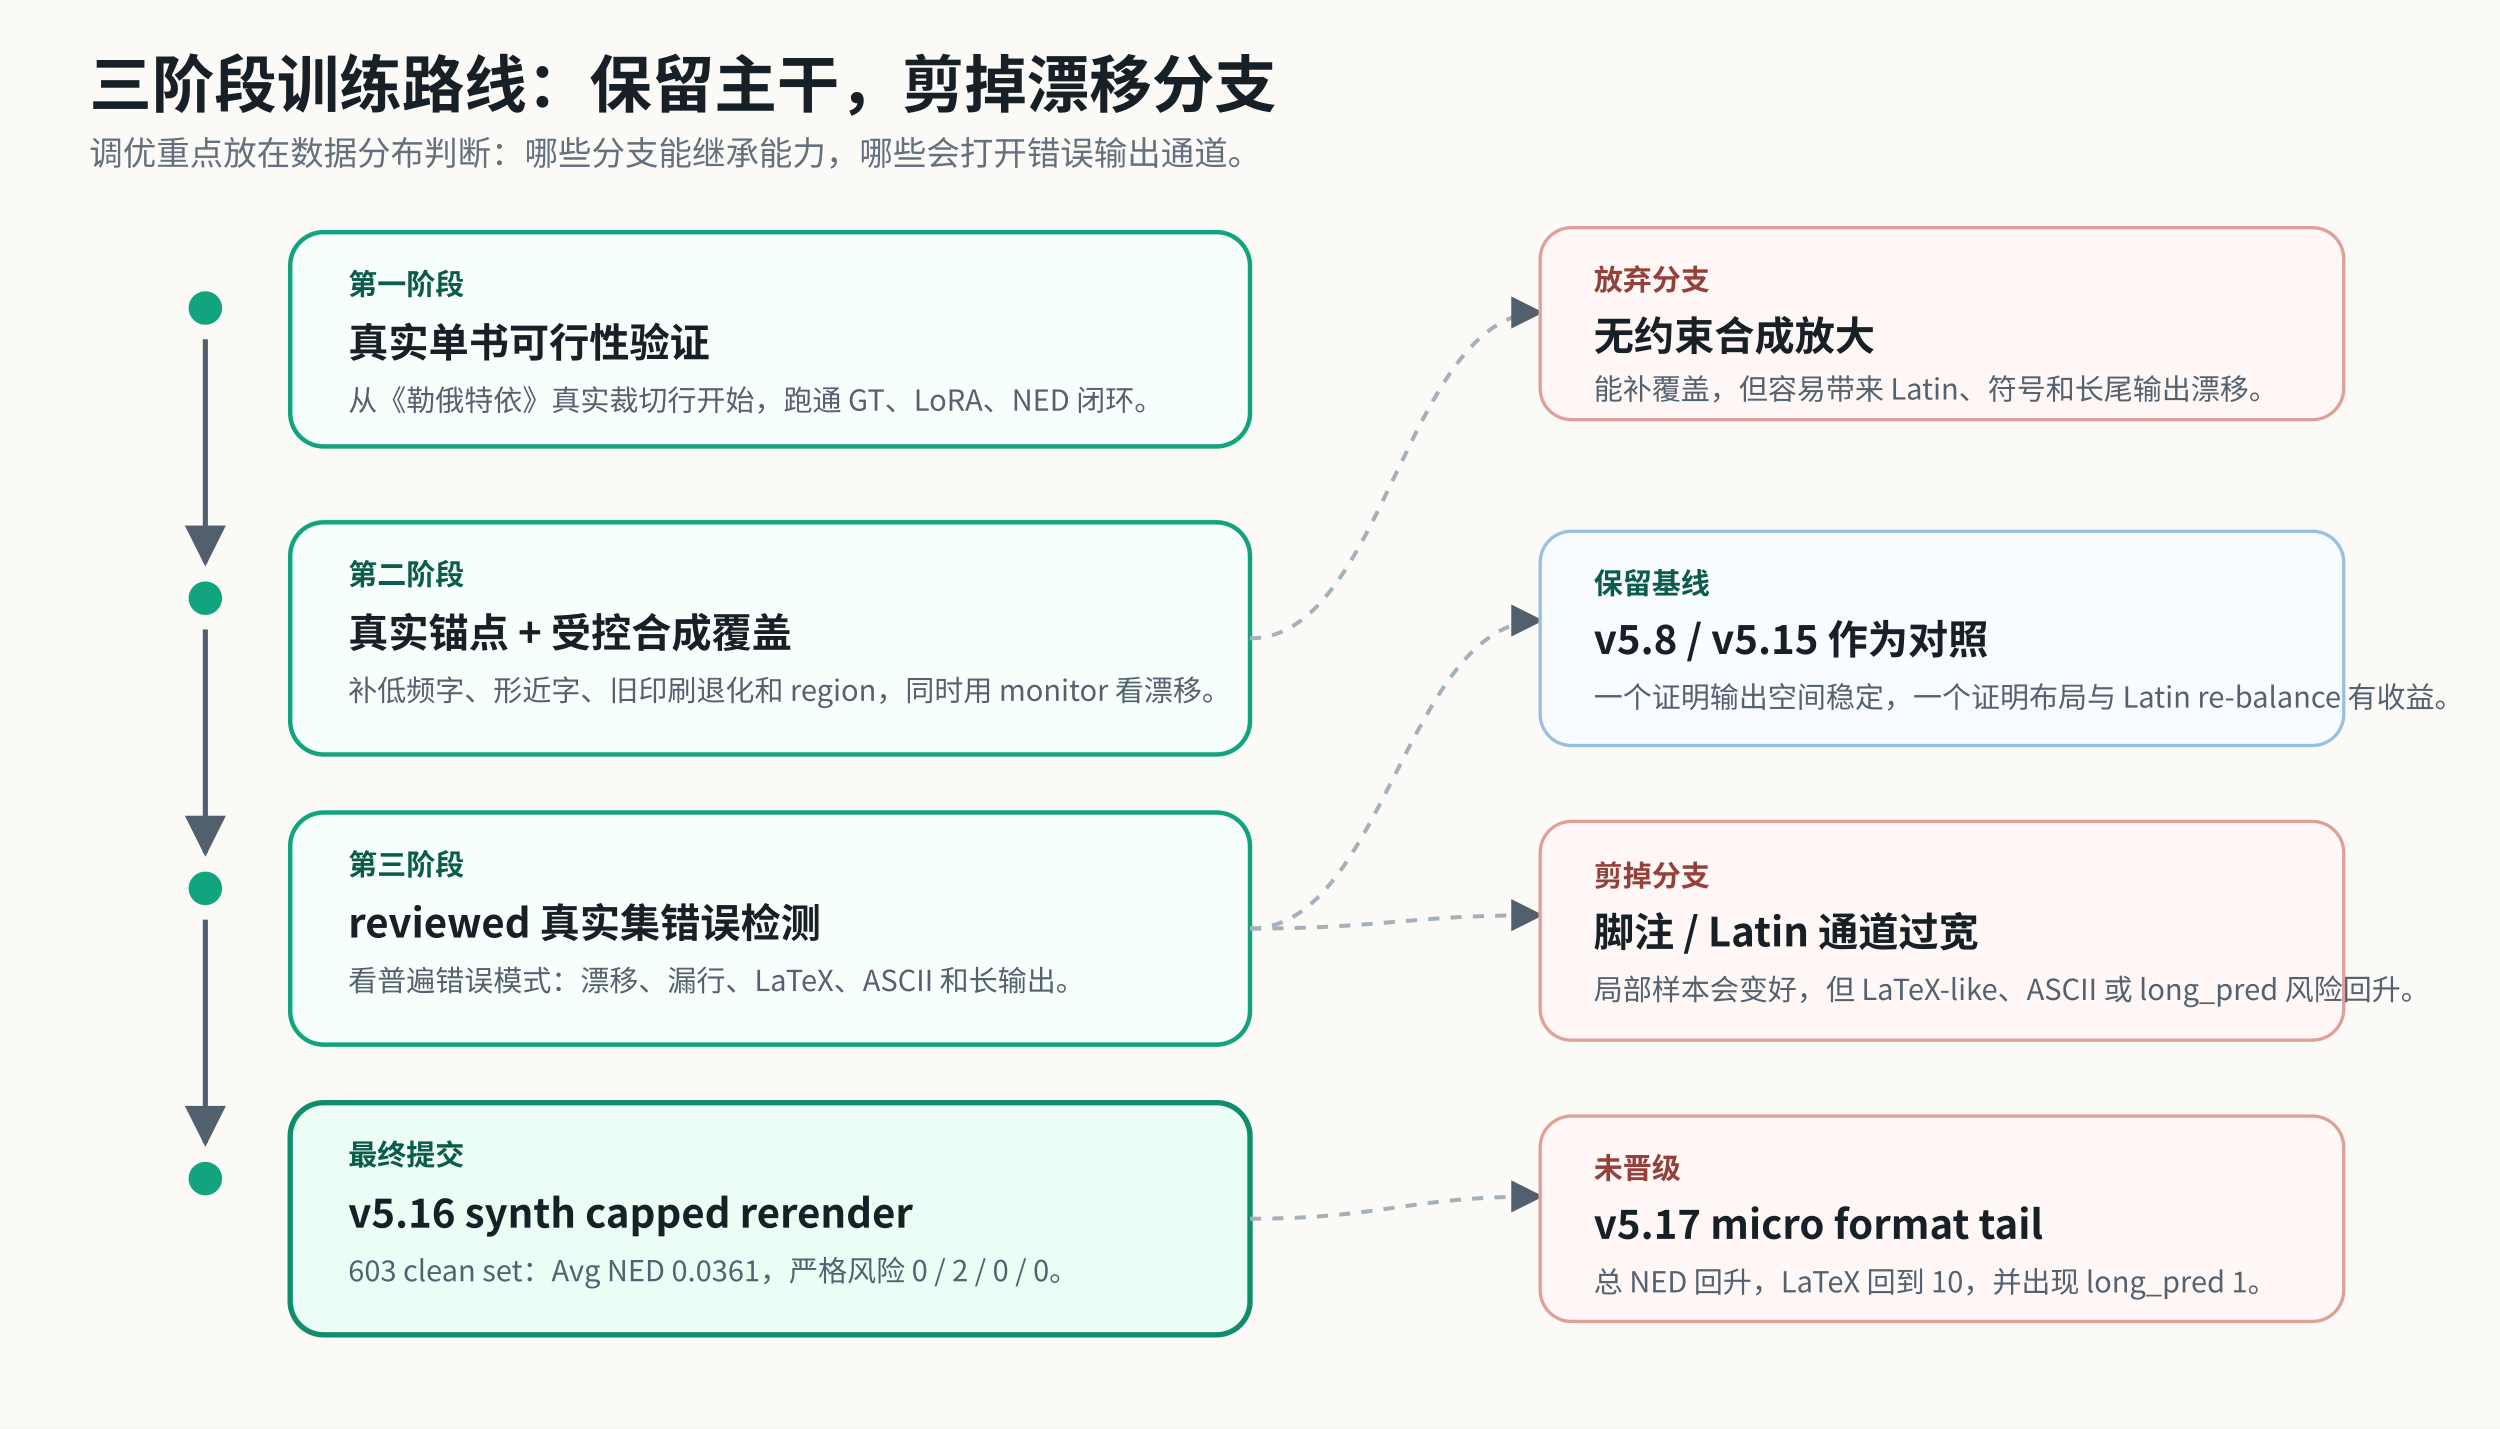
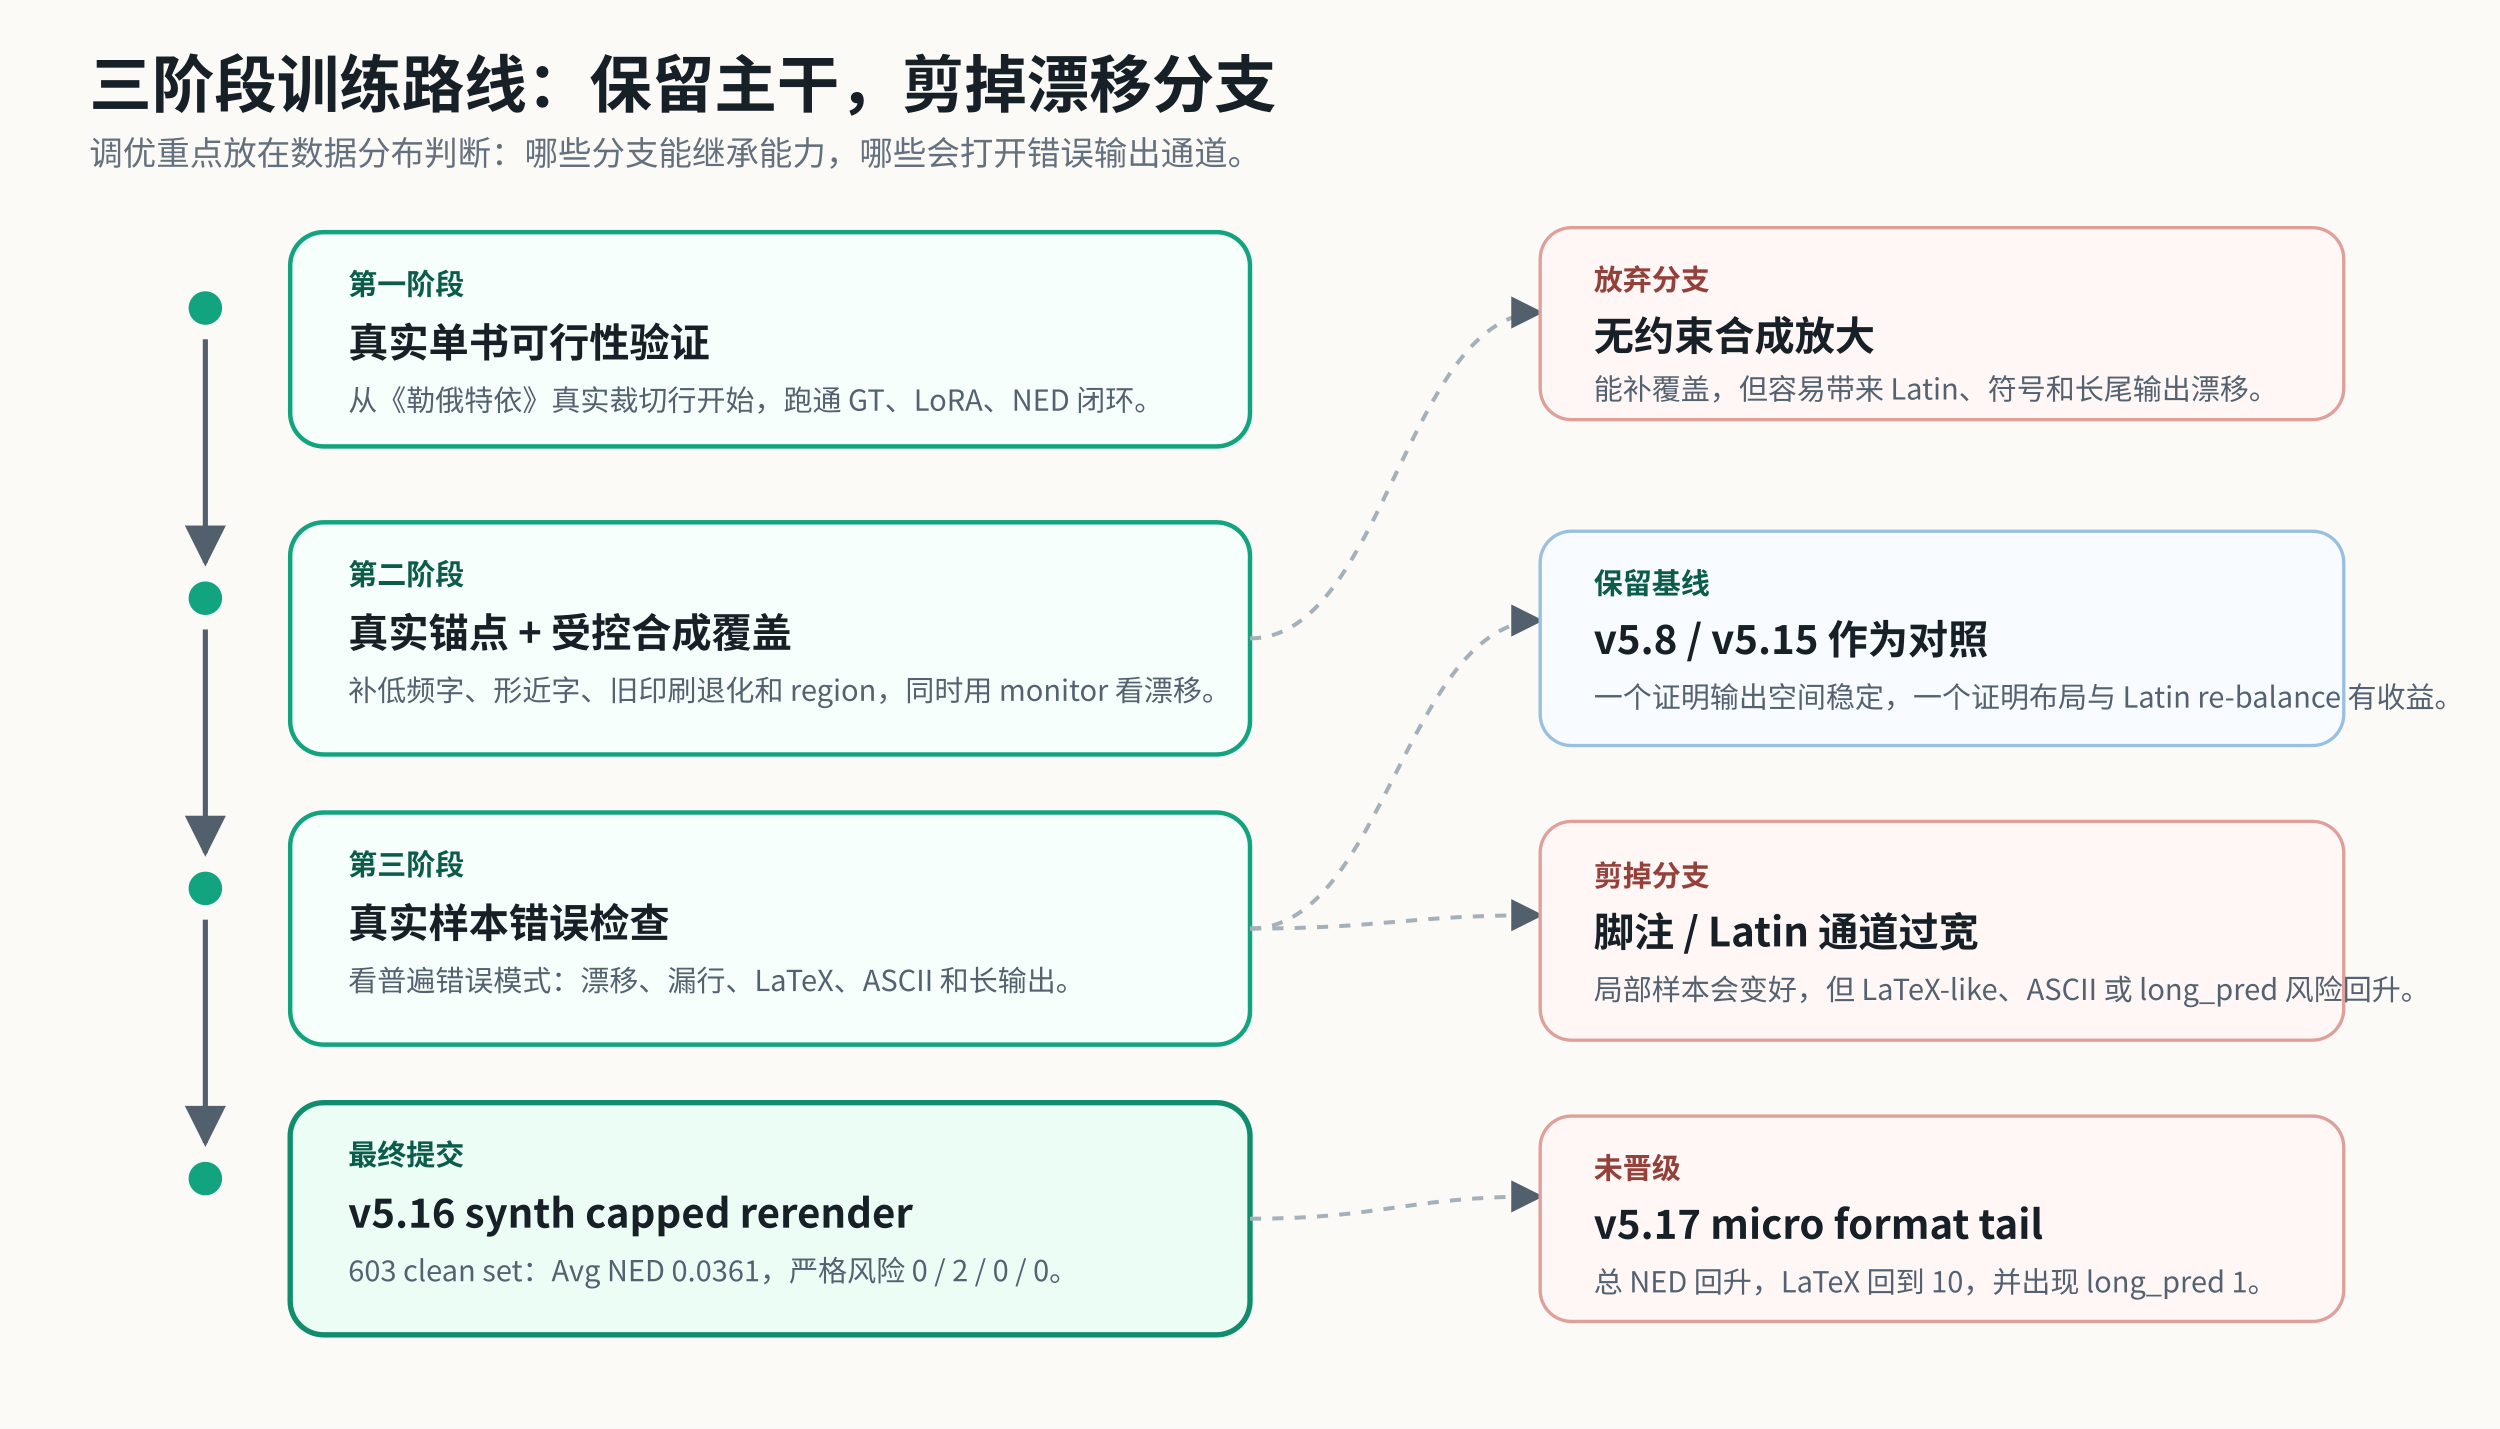
<svg xmlns="http://www.w3.org/2000/svg" width="1120" height="640" viewBox="0 0 1120 640" role="img" aria-labelledby="title desc">
  <defs>
    <marker id="arrow" viewBox="0 0 10 10" refX="9" refY="5" markerWidth="8" markerHeight="8" orient="auto-start-reverse">
      <path d="M 0 0 L 10 5 L 0 10 z" fill="#52606d" />
    </marker>
    <style>
      text{font-family:-apple-system,BlinkMacSystemFont,"Segoe UI","Noto Sans CJK SC","PingFang SC","Microsoft YaHei",Arial,sans-serif}
      .bg{fill:#fbfaf7}.title{font-size:28px;font-weight:780;fill:#172026}.sub{font-size:15px;fill:#64707d}
      .main{fill:#f7fffc;stroke:#12a37f;stroke-width:2;rx:15}.final{fill:#ecfdf5;stroke:#0f8d6d;stroke-width:2.4;rx:15}
      .side{fill:#fff;stroke:#d9e1de;stroke-width:1.4;rx:14}.drop{fill:#fff7f5;stroke:#e0a09a;stroke-width:1.5;rx:14}.keep{fill:#f8fbff;stroke:#9ac0e1;stroke-width:1.5;rx:14}
      .stage{font-size:13px;font-weight:800;fill:#0b5c4a}.head{font-size:18px;font-weight:780;fill:#172026}.body{font-size:13px;fill:#536170}.warn{font-size:13px;font-weight:780;fill:#95413b}
      .line{stroke:#52606d;stroke-width:2.3;fill:none;marker-end:url(#arrow)}.branch{stroke:#a4b0ba;stroke-width:1.8;fill:none;stroke-dasharray:5 5;marker-end:url(#arrow)}
      .dot{fill:#12a37f;stroke:#fbfaf7;stroke-width:5}
    </style>
  </defs>
  <rect class="bg" width="1120" height="640" />
  <text class="title" x="40" y="48">三阶段训练路线：保留主干，剪掉漂移分支</text>
  <text class="sub" x="40" y="74">调优重点放在数据分布判断：哪些分支能继承能力，哪些会打开错误输出通道。</text>
  <circle class="dot" cx="92" cy="138" r="10" />
  <rect class="main" x="130" y="104" width="430" height="96" />
  <text class="stage" x="156" y="132">第一阶段</text>
  <text class="head" x="156" y="160">真实单书可行性验证</text>
  <text class="body" x="156" y="184">从《勒俄特依》真实裁切行开始，跑通 GT、LoRA、NED 闭环。</text>
  <path class="line" d="M 92 152 V 252" />
  <circle class="dot" cx="92" cy="268" r="10" />
  <rect class="main" x="130" y="234" width="430" height="104" />
  <text class="stage" x="156" y="262">第二阶段</text>
  <text class="head" x="156" y="290">真实锚点 + 受控合成覆盖</text>
  <text class="body" x="156" y="314">补低频字、形近字、旧印刷退化和 region，同时用 monitor 看漂移。</text>
  <path class="line" d="M 92 282 V 382" />
  <circle class="dot" cx="92" cy="398" r="10" />
  <rect class="main" x="130" y="364" width="430" height="104" />
  <text class="stage" x="156" y="392">第三阶段</text>
-   <text class="head" x="156" y="420">reviewed 真实集错误检测</text>
+   <text class="head" x="156" y="420">真实样本错误检查</text>
  <text class="body" x="156" y="444">看普遍错误模式：漂移、漏行、LaTeX、ASCII 和长输出。</text>
  <path class="line" d="M 92 412 V 512" />
  <circle class="dot" cx="92" cy="528" r="10" />
  <rect class="final" x="130" y="494" width="430" height="104" />
  <text class="stage" x="156" y="522">最终提交</text>
  <text class="head" x="156" y="550">v5.16 synth capped rerender</text>
  <text class="body" x="156" y="574">603 clean set：Avg NED 0.0361，严格风险 0 / 2 / 0 / 0。</text>
  <path class="branch" d="M 560 286 C 620 286 630 140 690 140" />
  <rect class="drop" x="690" y="102" width="360" height="86" />
  <text class="warn" x="714" y="130">放弃分支</text>
  <text class="head" x="714" y="157">无约束合成放大</text>
  <text class="body" x="714" y="179">能补覆盖，但容易带来 Latin、符号和长尾输出漂移。</text>
  <path class="branch" d="M 560 416 C 620 416 630 278 690 278" />
  <rect class="keep" x="690" y="238" width="360" height="96" />
  <text class="stage" x="714" y="266">保留基线</text>
  <text class="head" x="714" y="293">v5.8 / v5.15 作为对照</text>
  <text class="body" x="714" y="317">一个证明输出空间稳定，一个证明布局与 Latin re-balance 有收益。</text>
  <path class="branch" d="M 560 416 C 620 416 630 410 690 410" />
  <rect class="drop" x="690" y="368" width="360" height="98" />
  <text class="warn" x="714" y="397">剪掉分支</text>
  <text class="head" x="714" y="424">脚注 / Latin 通道过宽</text>
  <text class="body" x="714" y="448">局部样本会变好，但 LaTeX-like、ASCII 或 long_pred 风险回升。</text>
  <path class="branch" d="M 560 546 C 620 546 630 536 690 536" />
  <rect class="drop" x="690" y="500" width="360" height="92" />
  <text class="warn" x="714" y="528">未晋级</text>
  <text class="head" x="714" y="555">v5.17 micro format tail</text>
  <text class="body" x="714" y="579">总 NED 回升，LaTeX 回到 10，并出现 long_pred 1。</text>
</svg>
